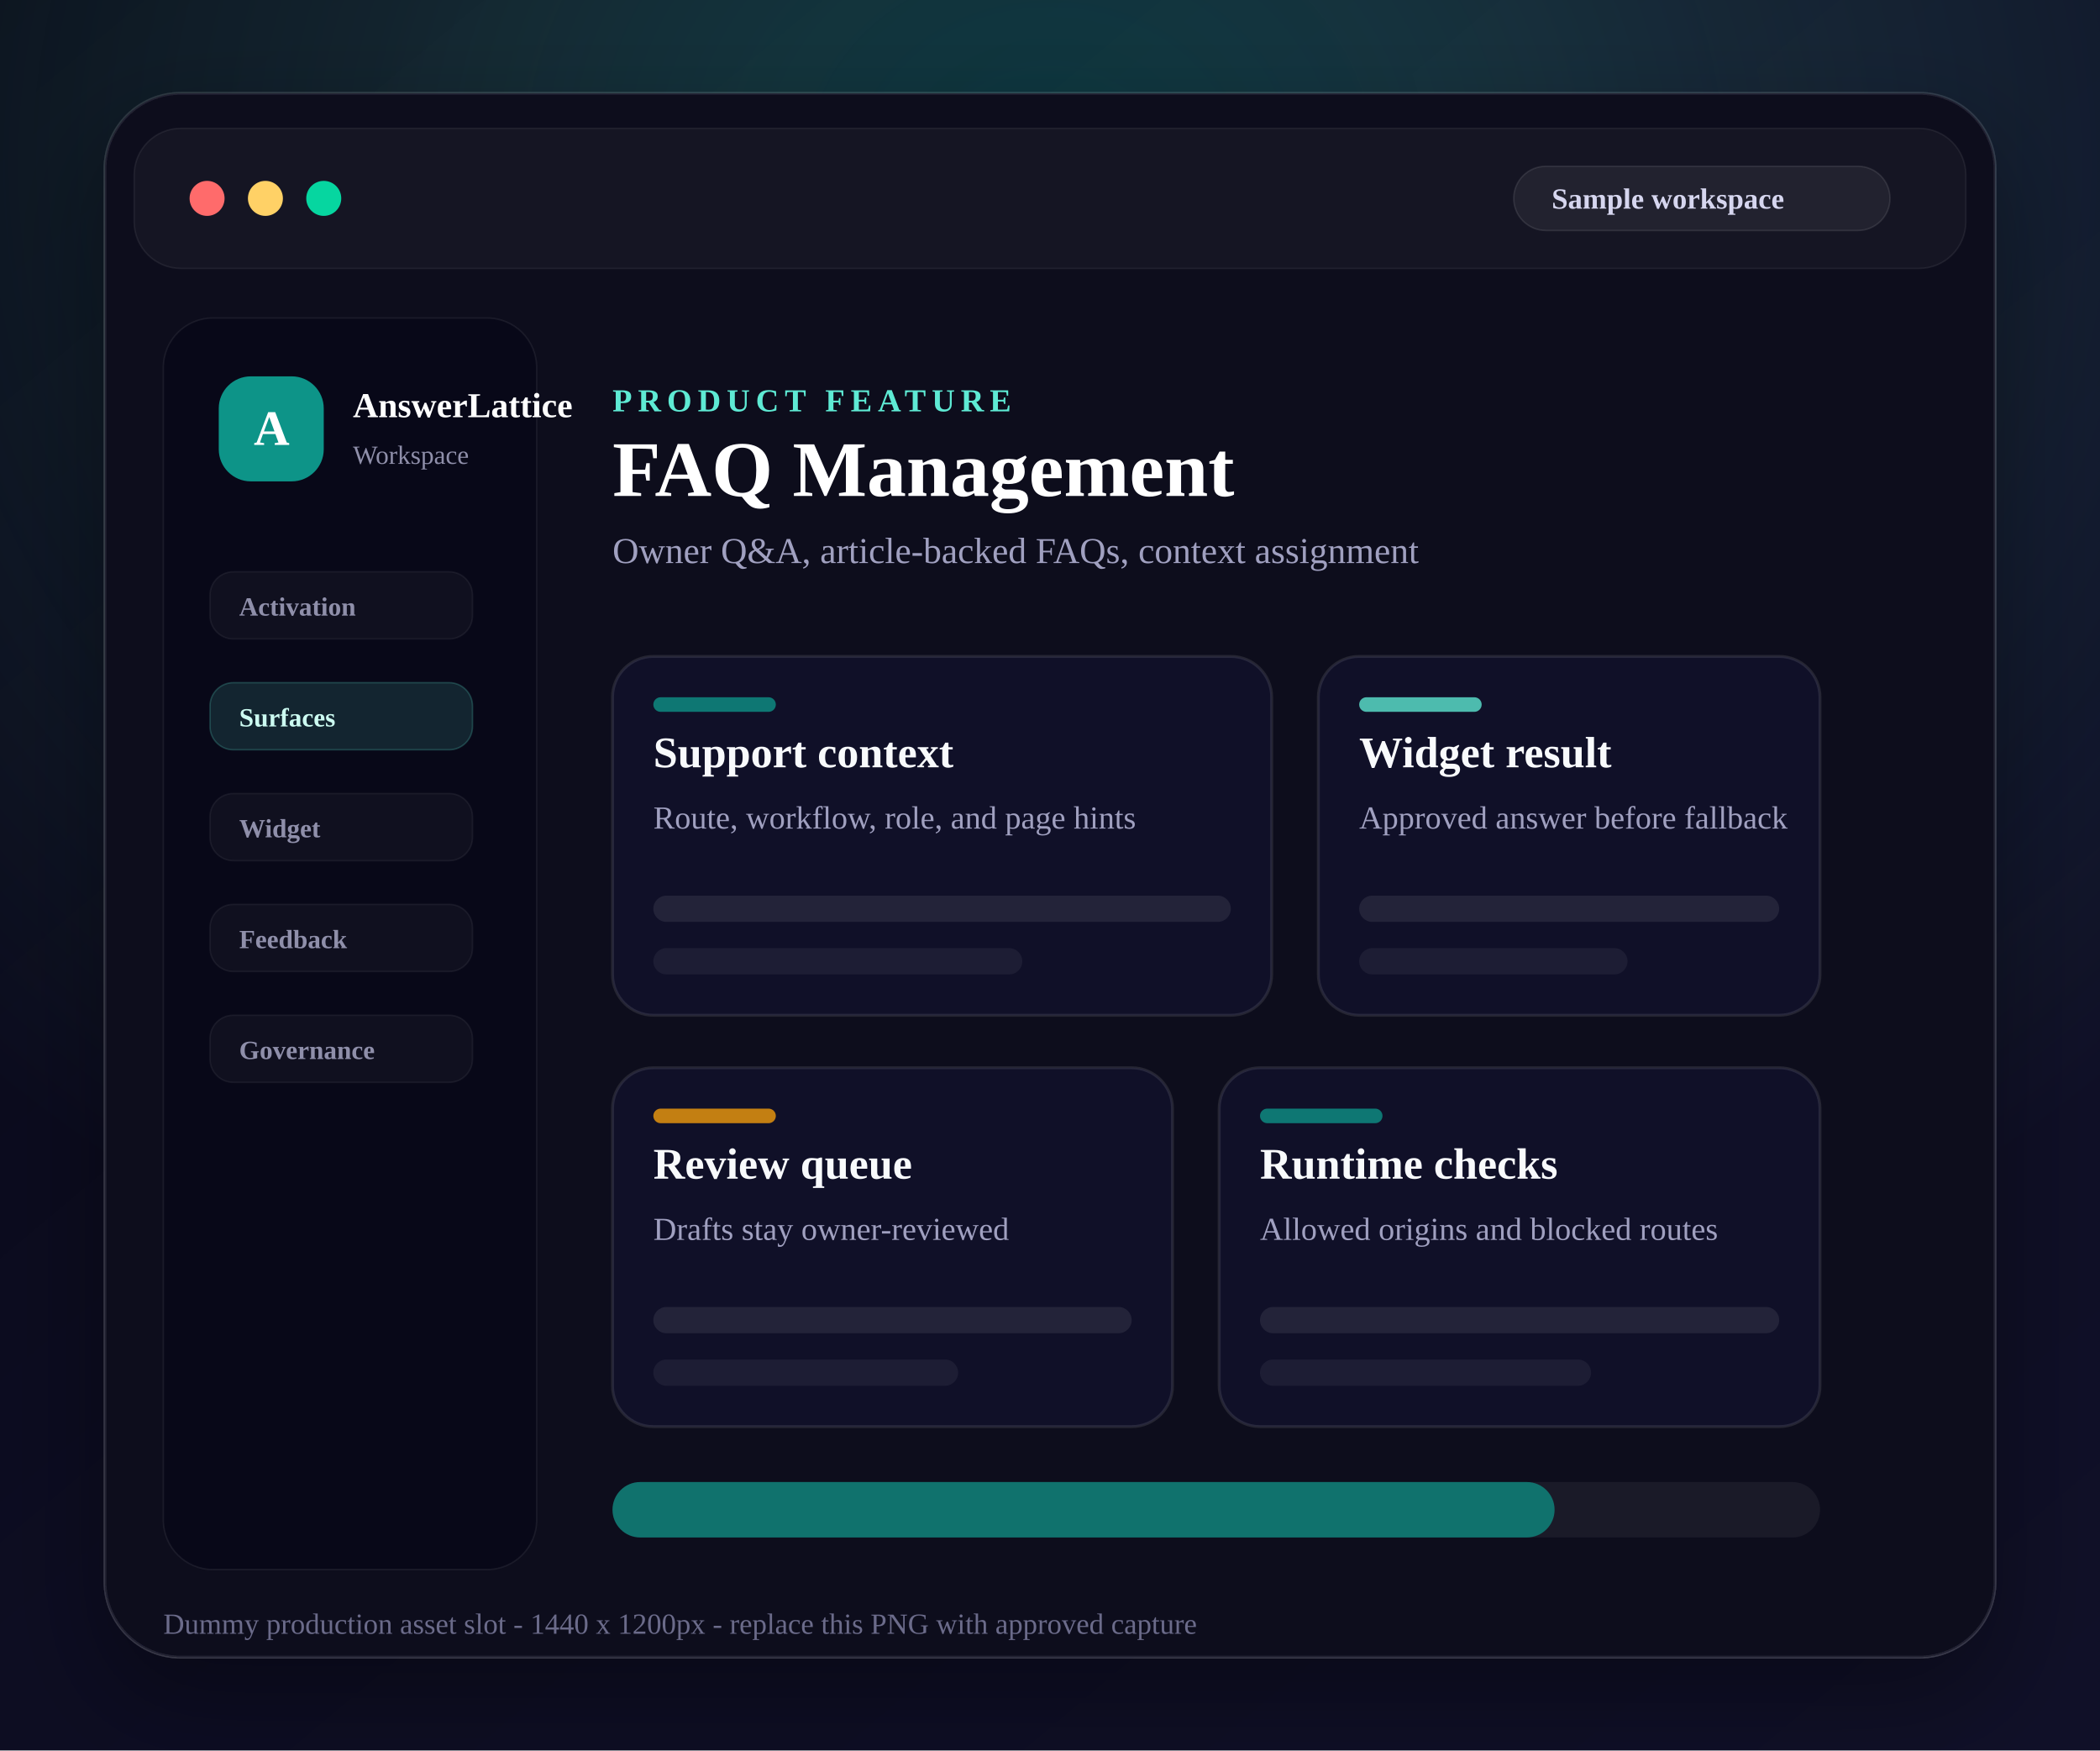
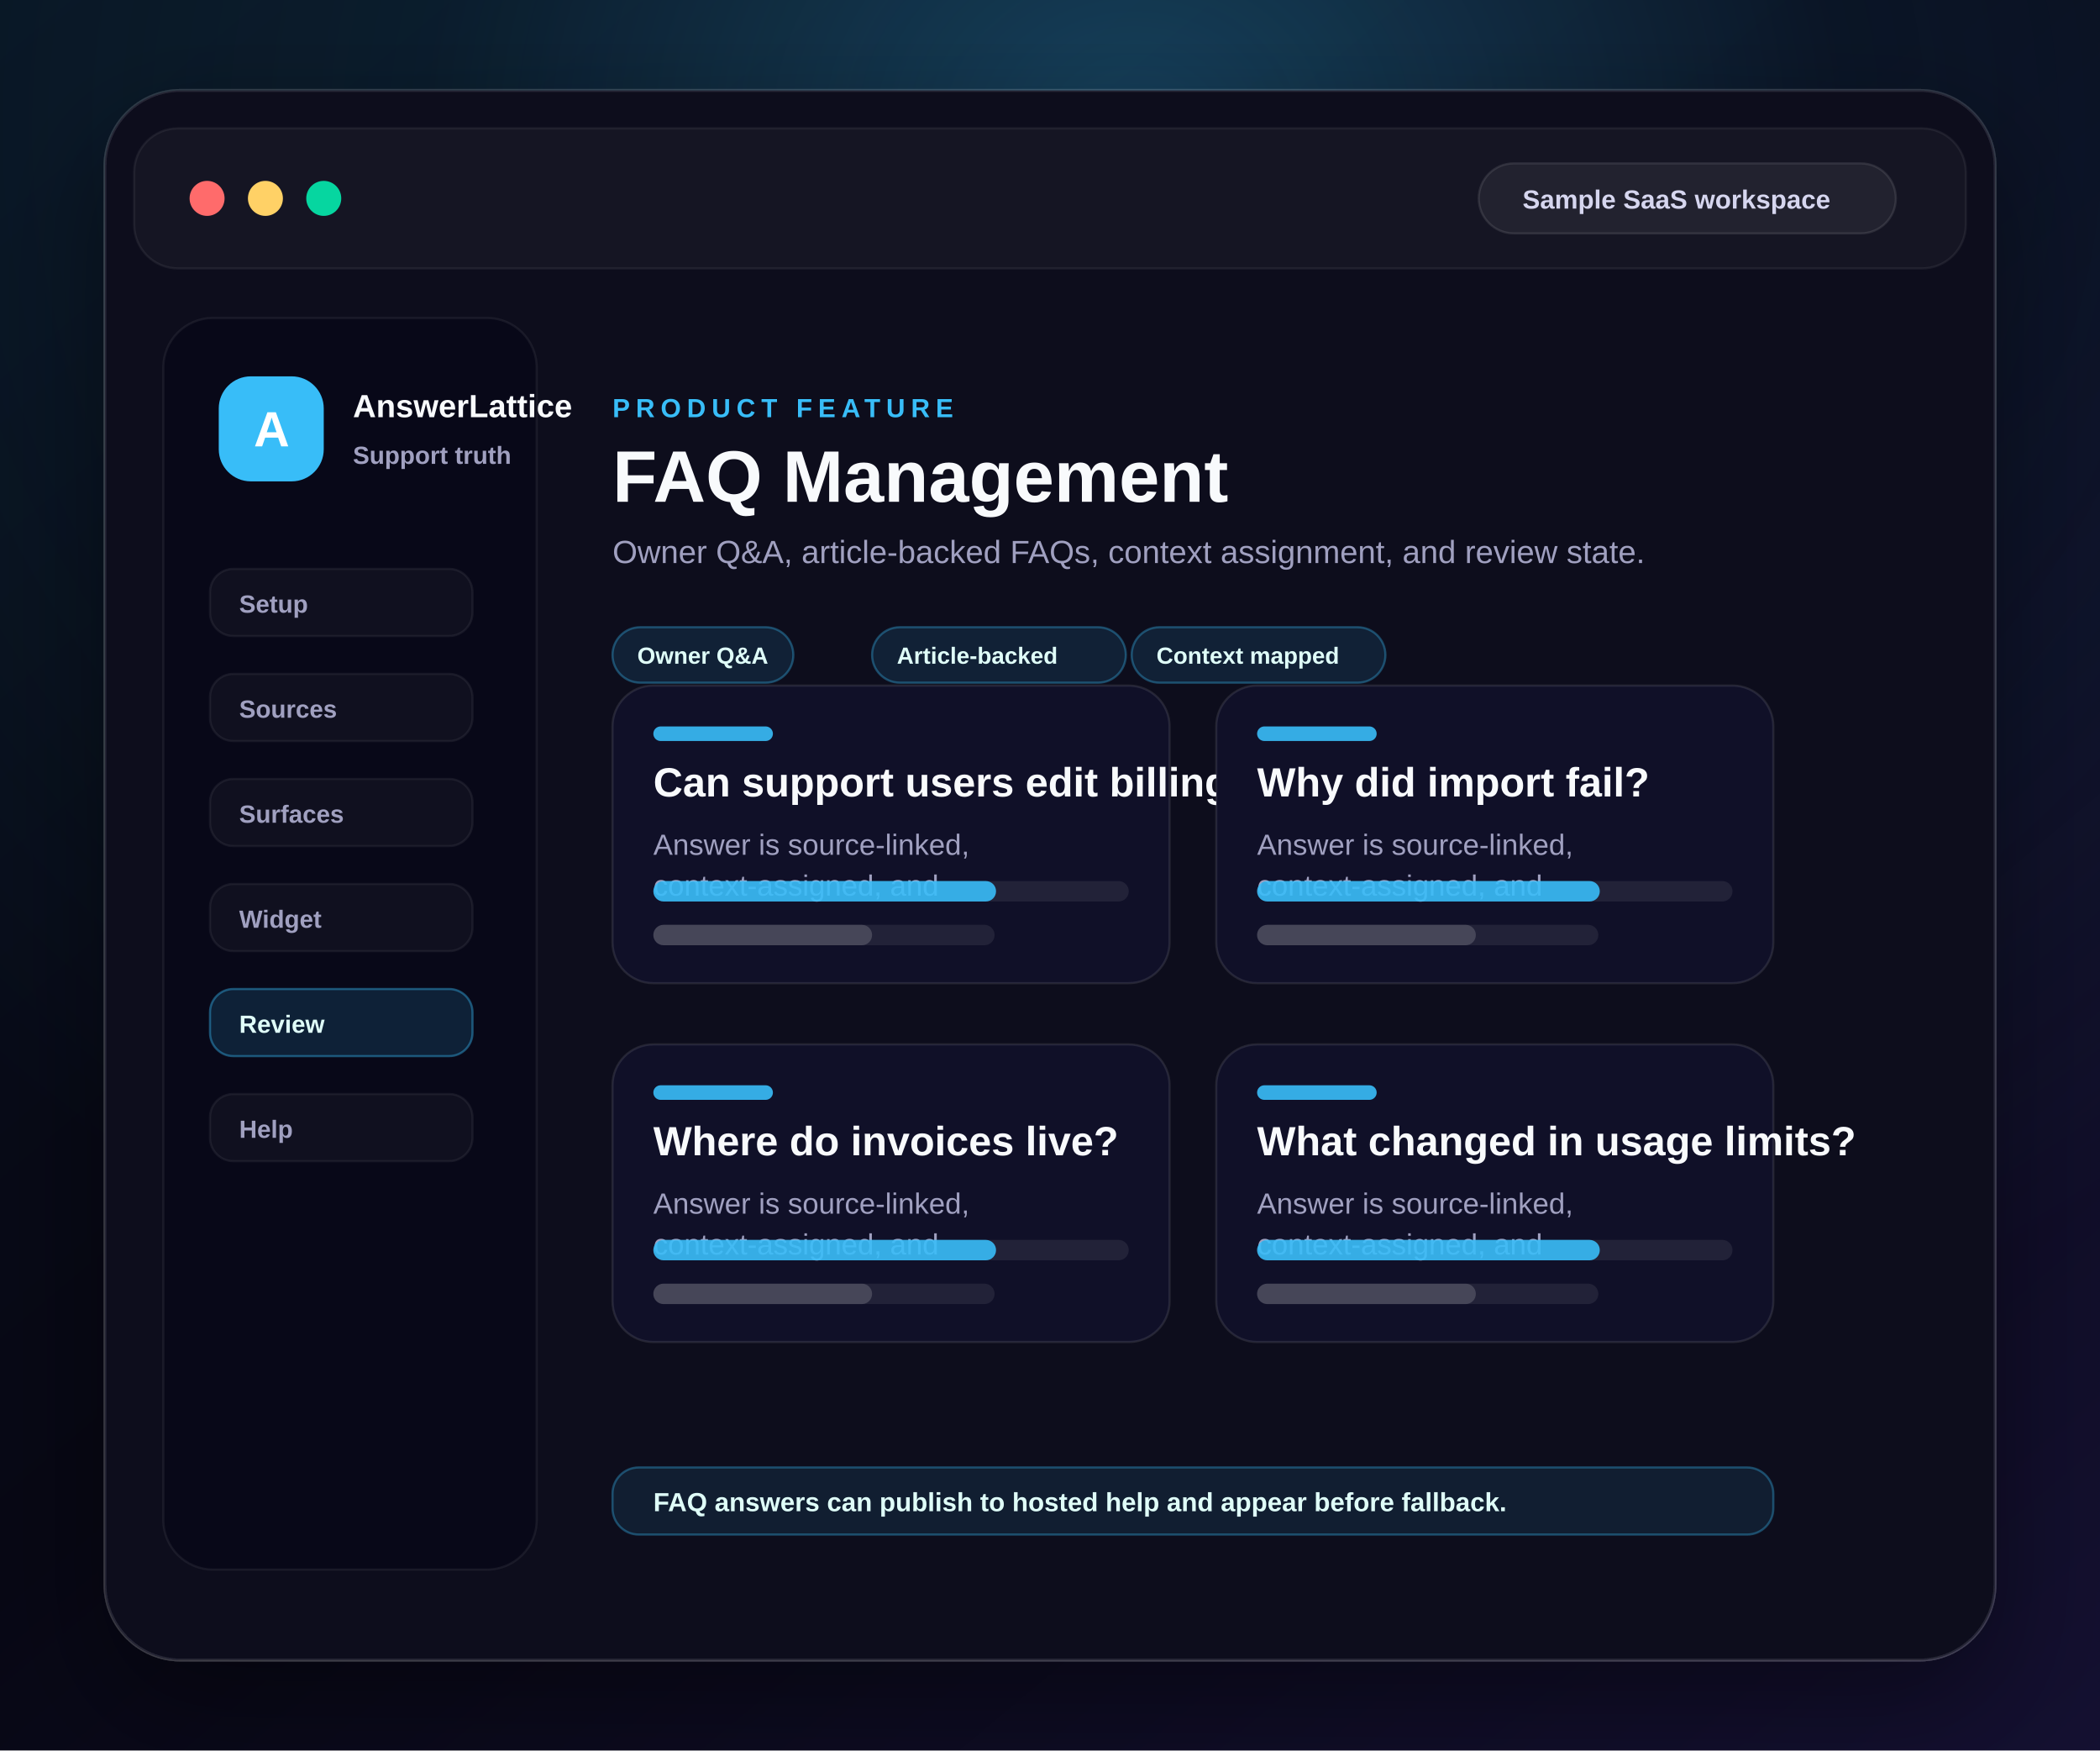
<svg xmlns="http://www.w3.org/2000/svg" width="1440" height="1200" viewBox="0 0 1440 1200">
  <defs>
-     <linearGradient id="bg" x1="0" y1="0" x2="1" y2="1">
-       <stop offset="0" stop-color="#070714" />
-       <stop offset="0.48" stop-color="#0d0d22" />
-       <stop offset="1" stop-color="#101028" />
+     <linearGradient id="pageBg" x1="0" y1="0" x2="1" y2="1">
+       <stop offset="0" stop-color="#07111d" />
+       <stop offset="0.45" stop-color="#070714" />
+       <stop offset="1" stop-color="#141031" />
    </linearGradient>
-     <radialGradient id="glow" cx="50%" cy="10%" r="72%">
-       <stop offset="0" stop-color="#0d9488" stop-opacity="0.32" />
-       <stop offset="0.45" stop-color="#5eead4" stop-opacity="0.12" />
-       <stop offset="1" stop-color="#5eead4" stop-opacity="0" />
+     <radialGradient id="assetGlow" cx="54%" cy="8%" r="76%">
+       <stop offset="0" stop-color="#38bdf8" stop-opacity="0.30" />
+       <stop offset="0.44" stop-color="#38bdf8" stop-opacity="0.08" />
+       <stop offset="1" stop-color="#38bdf8" stop-opacity="0" />
    </radialGradient>
    <filter id="softShadow" x="-20%" y="-20%" width="140%" height="140%">
-       <feDropShadow dx="0" dy="28" stdDeviation="34" flood-color="#000000" flood-opacity="0.36" />
+       <feDropShadow dx="0" dy="30" stdDeviation="38" flood-color="#000000" flood-opacity="0.42" />
    </filter>
  </defs>
-   <rect width="1440" height="1200" fill="url(#bg)" />
-   <rect width="1440" height="1200" fill="url(#glow)" />
-   <rect x="72" y="64" width="1296" height="1072" rx="52" fill="#09091a" stroke="rgba(255,255,255,0.10)" stroke-width="2" filter="url(#softShadow)" />
-   <rect x="92" y="88" width="1256" height="96" rx="32" fill="rgba(255,255,255,0.035)" stroke="rgba(255,255,255,0.07)" stroke-width="1" />
+   <rect width="1440" height="1200" fill="url(#pageBg)" />
+   <rect width="1440" height="1200" fill="url(#assetGlow)" />
+   <rect x="72" y="62" width="1296" height="1076" rx="52" fill="#09091a" stroke="rgba(255,255,255,0.12)" stroke-width="2" filter="url(#softShadow)" />
+   <rect x="92" y="88" width="1256" height="96" rx="30" fill="rgba(255,255,255,0.035)" stroke="rgba(255,255,255,0.065)" stroke-width="1.5" />
  <circle cx="142" cy="136" r="12" fill="#ff6b6b" />
  <circle cx="182" cy="136" r="12" fill="#ffd166" />
  <circle cx="222" cy="136" r="12" fill="#06d6a0" />
-   <rect x="1038" y="114" width="258" height="44" rx="22" fill="rgba(255,255,255,0.055)" stroke="rgba(255,255,255,0.10)" stroke-width="1" />
-   <text x="1064" y="143" fill="#d6d6ef" font-size="20" font-weight="700">Sample workspace</text>
-   <rect x="112" y="218" width="256" height="858" rx="34" fill="#080818" stroke="rgba(255,255,255,0.07)" stroke-width="1" />
-   <rect x="150" y="258" width="72" height="72" rx="22" fill="#0d9488" />
-   <text x="174" y="305" fill="#ffffff" font-size="34" font-weight="800">A</text>
-   <text x="242" y="286" fill="#ffffff" font-size="24" font-weight="700">AnswerLattice</text>
-   <text x="242" y="318" fill="#8f8faa" font-size="18">Workspace</text>
-   <rect x="144" y="392" width="180" height="46" rx="16" fill="rgba(255,255,255,0.035)" stroke="rgba(255,255,255,0.06)" stroke-width="1" />
-   <text x="164" y="422" fill="#8f8faa" font-size="18" font-weight="700">Activation</text>
-   <rect x="144" y="468" width="180" height="46" rx="16" fill="rgba(94,234,212,0.13)" stroke="rgba(94,234,212,0.22)" stroke-width="1" />
-   <text x="164" y="498" fill="#ccfbf1" font-size="18" font-weight="700">Surfaces</text>
-   <rect x="144" y="544" width="180" height="46" rx="16" fill="rgba(255,255,255,0.035)" stroke="rgba(255,255,255,0.06)" stroke-width="1" />
-   <text x="164" y="574" fill="#8f8faa" font-size="18" font-weight="700">Widget</text>
-   <rect x="144" y="620" width="180" height="46" rx="16" fill="rgba(255,255,255,0.035)" stroke="rgba(255,255,255,0.06)" stroke-width="1" />
-   <text x="164" y="650" fill="#8f8faa" font-size="18" font-weight="700">Feedback</text>
-   <rect x="144" y="696" width="180" height="46" rx="16" fill="rgba(255,255,255,0.035)" stroke="rgba(255,255,255,0.06)" stroke-width="1" />
-   <text x="164" y="726" fill="#8f8faa" font-size="18" font-weight="700">Governance</text>
-   <text x="420" y="282" fill="#5eead4" font-size="22" font-weight="800" letter-spacing="4">PRODUCT FEATURE</text>
-   <text x="420" y="340" fill="#ffffff" font-size="54" font-weight="800">FAQ Management</text>
-   <text x="420" y="386" fill="#a0a0c0" font-size="25">Owner Q&amp;A, article-backed FAQs, context assignment</text>
-   <rect x="420" y="450" width="452" height="246" rx="28" fill="#101028" stroke="rgba(255,255,255,0.10)" stroke-width="2" />
-   <rect x="448" y="478" width="84" height="10" rx="5" fill="#0d9488" opacity="0.78" />
-   <text x="448" y="526" fill="#f8fafc" font-size="30" font-weight="700">Support context</text>
-   <text x="448" y="568" fill="#a0a0c0" font-size="22">Route, workflow, role, and page hints</text>
-   <rect x="448" y="614" width="396" height="18" rx="9" fill="rgba(255,255,255,0.08)" />
-   <rect x="448" y="650" width="253" height="18" rx="9" fill="rgba(255,255,255,0.055)" />
-   <rect x="904" y="450" width="344" height="246" rx="28" fill="#101028" stroke="rgba(255,255,255,0.10)" stroke-width="2" />
-   <rect x="932" y="478" width="84" height="10" rx="5" fill="#5eead4" opacity="0.78" />
-   <text x="932" y="526" fill="#f8fafc" font-size="30" font-weight="700">Widget result</text>
-   <text x="932" y="568" fill="#a0a0c0" font-size="22">Approved answer before fallback</text>
-   <rect x="932" y="614" width="288" height="18" rx="9" fill="rgba(255,255,255,0.08)" />
-   <rect x="932" y="650" width="184" height="18" rx="9" fill="rgba(255,255,255,0.055)" />
-   <rect x="420" y="732" width="384" height="246" rx="28" fill="#101028" stroke="rgba(255,255,255,0.10)" stroke-width="2" />
-   <rect x="448" y="760" width="84" height="10" rx="5" fill="#f59e0b" opacity="0.78" />
-   <text x="448" y="808" fill="#f8fafc" font-size="30" font-weight="700">Review queue</text>
-   <text x="448" y="850" fill="#a0a0c0" font-size="22">Drafts stay owner-reviewed</text>
-   <rect x="448" y="896" width="328" height="18" rx="9" fill="rgba(255,255,255,0.08)" />
-   <rect x="448" y="932" width="209" height="18" rx="9" fill="rgba(255,255,255,0.055)" />
-   <rect x="836" y="732" width="412" height="246" rx="28" fill="#101028" stroke="rgba(255,255,255,0.10)" stroke-width="2" />
-   <rect x="864" y="760" width="84" height="10" rx="5" fill="#0d9488" opacity="0.78" />
-   <text x="864" y="808" fill="#f8fafc" font-size="30" font-weight="700">Runtime checks</text>
-   <text x="864" y="850" fill="#a0a0c0" font-size="22">Allowed origins and blocked routes</text>
-   <rect x="864" y="896" width="356" height="18" rx="9" fill="rgba(255,255,255,0.08)" />
-   <rect x="864" y="932" width="227" height="18" rx="9" fill="rgba(255,255,255,0.055)" />
-   <rect x="420" y="1016" width="828" height="38" rx="19" fill="rgba(255,255,255,0.055)" />
-   <rect x="420" y="1016" width="646" height="38" rx="19" fill="#0d9488" opacity="0.72" />
-   <text x="112" y="1120" fill="#6b6b8a" font-size="20">Dummy production asset slot - 1440 x 1200px - replace this PNG with approved capture</text>
+   <rect x="1014" y="112" width="286" height="48" rx="24" fill="rgba(255,255,255,0.055)" stroke="rgba(255,255,255,0.10)" stroke-width="1.5" />
+   <text x="1044" y="143" fill="#d6d6ef" font-family="-apple-system, BlinkMacSystemFont, 'Segoe UI', Arial, sans-serif" font-size="18" font-weight="700">Sample SaaS workspace</text>
+   <rect x="112" y="218" width="256" height="858" rx="34" fill="#080818" stroke="rgba(255,255,255,0.065)" stroke-width="1.5" />
+   <rect x="150" y="258" width="72" height="72" rx="22" fill="#38bdf8" />
+   <text x="174" y="306" fill="#ffffff" font-family="-apple-system, BlinkMacSystemFont, 'Segoe UI', Arial, sans-serif" font-size="34" font-weight="800">A</text>
+   <text x="242" y="286" fill="#f8fafc" font-family="-apple-system, BlinkMacSystemFont, 'Segoe UI', Arial, sans-serif" font-size="22" font-weight="800">AnswerLattice</text>
+   <text x="242" y="318" fill="#a0a0c0" font-family="-apple-system, BlinkMacSystemFont, 'Segoe UI', Arial, sans-serif" font-size="17" font-weight="600">Support truth</text>
+   <rect x="144" y="390" width="180" height="46" rx="16" fill="rgba(255,255,255,0.035)" stroke="rgba(255,255,255,0.065)" stroke-width="1.5" />
+   <text x="164" y="420" fill="#a0a0c0" font-family="-apple-system, BlinkMacSystemFont, 'Segoe UI', Arial, sans-serif" font-size="17" font-weight="750">Setup</text>
+   <rect x="144" y="462" width="180" height="46" rx="16" fill="rgba(255,255,255,0.035)" stroke="rgba(255,255,255,0.065)" stroke-width="1.5" />
+   <text x="164" y="492" fill="#a0a0c0" font-family="-apple-system, BlinkMacSystemFont, 'Segoe UI', Arial, sans-serif" font-size="17" font-weight="750">Sources</text>
+   <rect x="144" y="534" width="180" height="46" rx="16" fill="rgba(255,255,255,0.035)" stroke="rgba(255,255,255,0.065)" stroke-width="1.5" />
+   <text x="164" y="564" fill="#a0a0c0" font-family="-apple-system, BlinkMacSystemFont, 'Segoe UI', Arial, sans-serif" font-size="17" font-weight="750">Surfaces</text>
+   <rect x="144" y="606" width="180" height="46" rx="16" fill="rgba(255,255,255,0.035)" stroke="rgba(255,255,255,0.065)" stroke-width="1.5" />
+   <text x="164" y="636" fill="#a0a0c0" font-family="-apple-system, BlinkMacSystemFont, 'Segoe UI', Arial, sans-serif" font-size="17" font-weight="750">Widget</text>
+   <rect x="144" y="678" width="180" height="46" rx="16" fill="rgba(56,189,248,0.14)" stroke="rgba(56,189,248,0.4)" stroke-width="1.5" />
+   <text x="164" y="708" fill="#dffdf8" font-family="-apple-system, BlinkMacSystemFont, 'Segoe UI', Arial, sans-serif" font-size="17" font-weight="750">Review</text>
+   <rect x="144" y="750" width="180" height="46" rx="16" fill="rgba(255,255,255,0.035)" stroke="rgba(255,255,255,0.065)" stroke-width="1.5" />
+   <text x="164" y="780" fill="#a0a0c0" font-family="-apple-system, BlinkMacSystemFont, 'Segoe UI', Arial, sans-serif" font-size="17" font-weight="750">Help</text>
+   <text x="420" y="286" fill="#38bdf8" font-family="-apple-system, BlinkMacSystemFont, 'Segoe UI', Arial, sans-serif" font-size="18" font-weight="800" letter-spacing="4">PRODUCT FEATURE</text>
+   <text x="420" y="344" fill="#f8fafc" font-family="-apple-system, BlinkMacSystemFont, 'Segoe UI', Arial, sans-serif" font-size="50" font-weight="800">FAQ Management</text>
+   <text x="420" y="386" fill="#a0a0c0" font-family="-apple-system, BlinkMacSystemFont, 'Segoe UI', Arial, sans-serif" font-size="22" font-weight="500">Owner Q&amp;A, article-backed FAQs, context assignment, and review state.</text>
+   <rect x="420" y="430" width="124" height="38" rx="19" fill="rgba(56,189,248,0.12)" stroke="rgba(56,189,248,0.34)" stroke-width="1.5" />
+   <text x="437" y="455" fill="#dffdf8" font-family="-apple-system, BlinkMacSystemFont, 'Segoe UI', Arial, sans-serif" font-size="16" font-weight="700">Owner Q&amp;A</text>
+   <rect x="598" y="430" width="174" height="38" rx="19" fill="rgba(56,189,248,0.12)" stroke="rgba(56,189,248,0.34)" stroke-width="1.5" />
+   <text x="615" y="455" fill="#dffdf8" font-family="-apple-system, BlinkMacSystemFont, 'Segoe UI', Arial, sans-serif" font-size="16" font-weight="700">Article-backed</text>
+   <rect x="776" y="430" width="174" height="38" rx="19" fill="rgba(56,189,248,0.12)" stroke="rgba(56,189,248,0.34)" stroke-width="1.5" />
+   <text x="793" y="455" fill="#dffdf8" font-family="-apple-system, BlinkMacSystemFont, 'Segoe UI', Arial, sans-serif" font-size="16" font-weight="700">Context mapped</text>
+   <rect x="420" y="470" width="382" height="204" rx="28" fill="#101028" stroke="rgba(255,255,255,0.10)" stroke-width="1.5" />
+   <rect x="448" y="498" width="82" height="10" rx="5" fill="#38bdf8" opacity="0.9" />
+   <text x="448" y="546" fill="#f8fafc" font-family="-apple-system, BlinkMacSystemFont, 'Segoe UI', Arial, sans-serif" font-size="28" font-weight="800">Can support users edit billing?</text>
+   <text x="448" y="586" fill="#a0a0c0" font-family="-apple-system, BlinkMacSystemFont, 'Segoe UI', Arial, sans-serif" font-size="20" font-weight="500">Answer is source-linked,</text>
+   <text x="448" y="614" fill="#a0a0c0" font-family="-apple-system, BlinkMacSystemFont, 'Segoe UI', Arial, sans-serif" font-size="20" font-weight="500">context-assigned, and</text>
+   <rect x="448" y="604" width="326" height="14" rx="7" fill="rgba(255,255,255,0.075)" stroke="transparent" stroke-width="1.5" />
+   <rect x="448" y="604" width="235" height="14" rx="7" fill="#38bdf8" opacity="0.9" />
+   <rect x="448" y="634" width="234" height="14" rx="7" fill="rgba(255,255,255,0.075)" stroke="transparent" stroke-width="1.5" />
+   <rect x="448" y="634" width="150" height="14" rx="7" fill="rgba(255,255,255,0.18)" opacity="0.9" />
+   <rect x="834" y="470" width="382" height="204" rx="28" fill="#101028" stroke="rgba(255,255,255,0.10)" stroke-width="1.5" />
+   <rect x="862" y="498" width="82" height="10" rx="5" fill="#38bdf8" opacity="0.9" />
+   <text x="862" y="546" fill="#f8fafc" font-family="-apple-system, BlinkMacSystemFont, 'Segoe UI', Arial, sans-serif" font-size="28" font-weight="800">Why did import fail?</text>
+   <text x="862" y="586" fill="#a0a0c0" font-family="-apple-system, BlinkMacSystemFont, 'Segoe UI', Arial, sans-serif" font-size="20" font-weight="500">Answer is source-linked,</text>
+   <text x="862" y="614" fill="#a0a0c0" font-family="-apple-system, BlinkMacSystemFont, 'Segoe UI', Arial, sans-serif" font-size="20" font-weight="500">context-assigned, and</text>
+   <rect x="862" y="604" width="326" height="14" rx="7" fill="rgba(255,255,255,0.075)" stroke="transparent" stroke-width="1.5" />
+   <rect x="862" y="604" width="235" height="14" rx="7" fill="#38bdf8" opacity="0.9" />
+   <rect x="862" y="634" width="234" height="14" rx="7" fill="rgba(255,255,255,0.075)" stroke="transparent" stroke-width="1.5" />
+   <rect x="862" y="634" width="150" height="14" rx="7" fill="rgba(255,255,255,0.18)" opacity="0.9" />
+   <rect x="420" y="716" width="382" height="204" rx="28" fill="#101028" stroke="rgba(255,255,255,0.10)" stroke-width="1.5" />
+   <rect x="448" y="744" width="82" height="10" rx="5" fill="#38bdf8" opacity="0.9" />
+   <text x="448" y="792" fill="#f8fafc" font-family="-apple-system, BlinkMacSystemFont, 'Segoe UI', Arial, sans-serif" font-size="28" font-weight="800">Where do invoices live?</text>
+   <text x="448" y="832" fill="#a0a0c0" font-family="-apple-system, BlinkMacSystemFont, 'Segoe UI', Arial, sans-serif" font-size="20" font-weight="500">Answer is source-linked,</text>
+   <text x="448" y="860" fill="#a0a0c0" font-family="-apple-system, BlinkMacSystemFont, 'Segoe UI', Arial, sans-serif" font-size="20" font-weight="500">context-assigned, and</text>
+   <rect x="448" y="850" width="326" height="14" rx="7" fill="rgba(255,255,255,0.075)" stroke="transparent" stroke-width="1.5" />
+   <rect x="448" y="850" width="235" height="14" rx="7" fill="#38bdf8" opacity="0.9" />
+   <rect x="448" y="880" width="234" height="14" rx="7" fill="rgba(255,255,255,0.075)" stroke="transparent" stroke-width="1.5" />
+   <rect x="448" y="880" width="150" height="14" rx="7" fill="rgba(255,255,255,0.18)" opacity="0.9" />
+   <rect x="834" y="716" width="382" height="204" rx="28" fill="#101028" stroke="rgba(255,255,255,0.10)" stroke-width="1.5" />
+   <rect x="862" y="744" width="82" height="10" rx="5" fill="#38bdf8" opacity="0.9" />
+   <text x="862" y="792" fill="#f8fafc" font-family="-apple-system, BlinkMacSystemFont, 'Segoe UI', Arial, sans-serif" font-size="28" font-weight="800">What changed in usage limits?</text>
+   <text x="862" y="832" fill="#a0a0c0" font-family="-apple-system, BlinkMacSystemFont, 'Segoe UI', Arial, sans-serif" font-size="20" font-weight="500">Answer is source-linked,</text>
+   <text x="862" y="860" fill="#a0a0c0" font-family="-apple-system, BlinkMacSystemFont, 'Segoe UI', Arial, sans-serif" font-size="20" font-weight="500">context-assigned, and</text>
+   <rect x="862" y="850" width="326" height="14" rx="7" fill="rgba(255,255,255,0.075)" stroke="transparent" stroke-width="1.5" />
+   <rect x="862" y="850" width="235" height="14" rx="7" fill="#38bdf8" opacity="0.9" />
+   <rect x="862" y="880" width="234" height="14" rx="7" fill="rgba(255,255,255,0.075)" stroke="transparent" stroke-width="1.5" />
+   <rect x="862" y="880" width="150" height="14" rx="7" fill="rgba(255,255,255,0.18)" opacity="0.9" />
+   <rect x="420" y="1006" width="796" height="46" rx="18" fill="rgba(56,189,248,0.1)" stroke="rgba(56,189,248,0.34)" stroke-width="1.5" />
+   <text x="448" y="1036" fill="#dffdf8" font-family="-apple-system, BlinkMacSystemFont, 'Segoe UI', Arial, sans-serif" font-size="18" font-weight="700">FAQ answers can publish to hosted help and appear before fallback.</text>
</svg>
